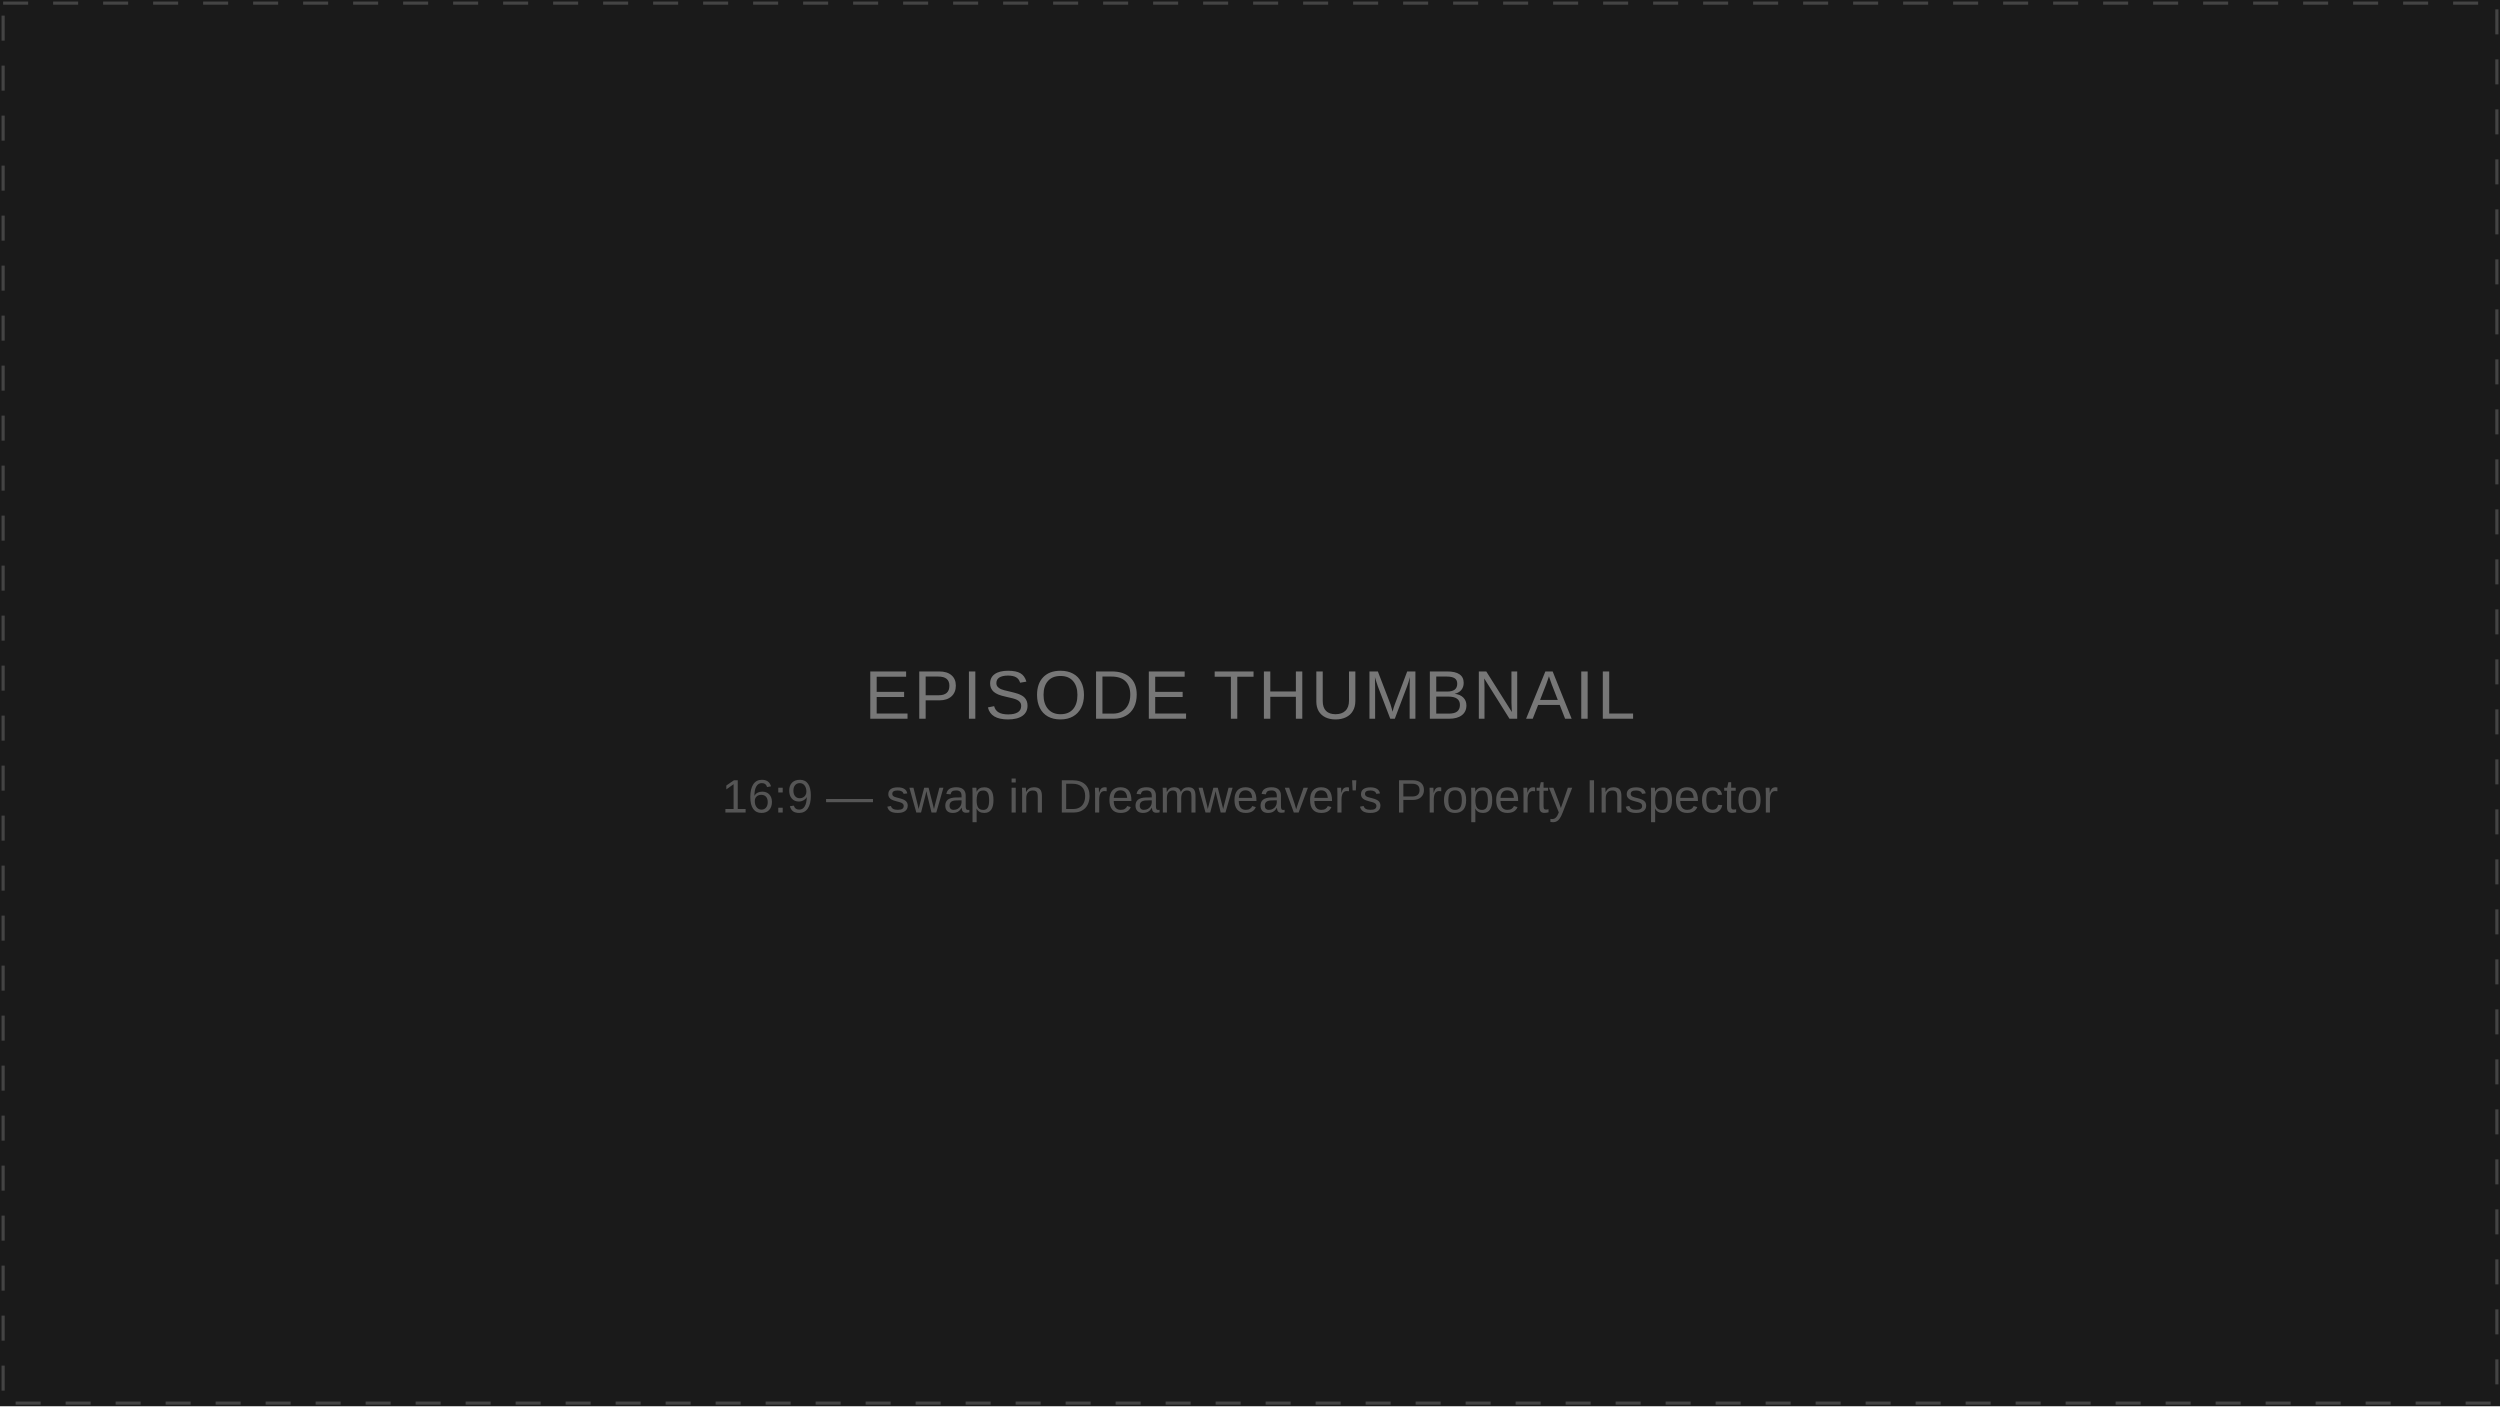
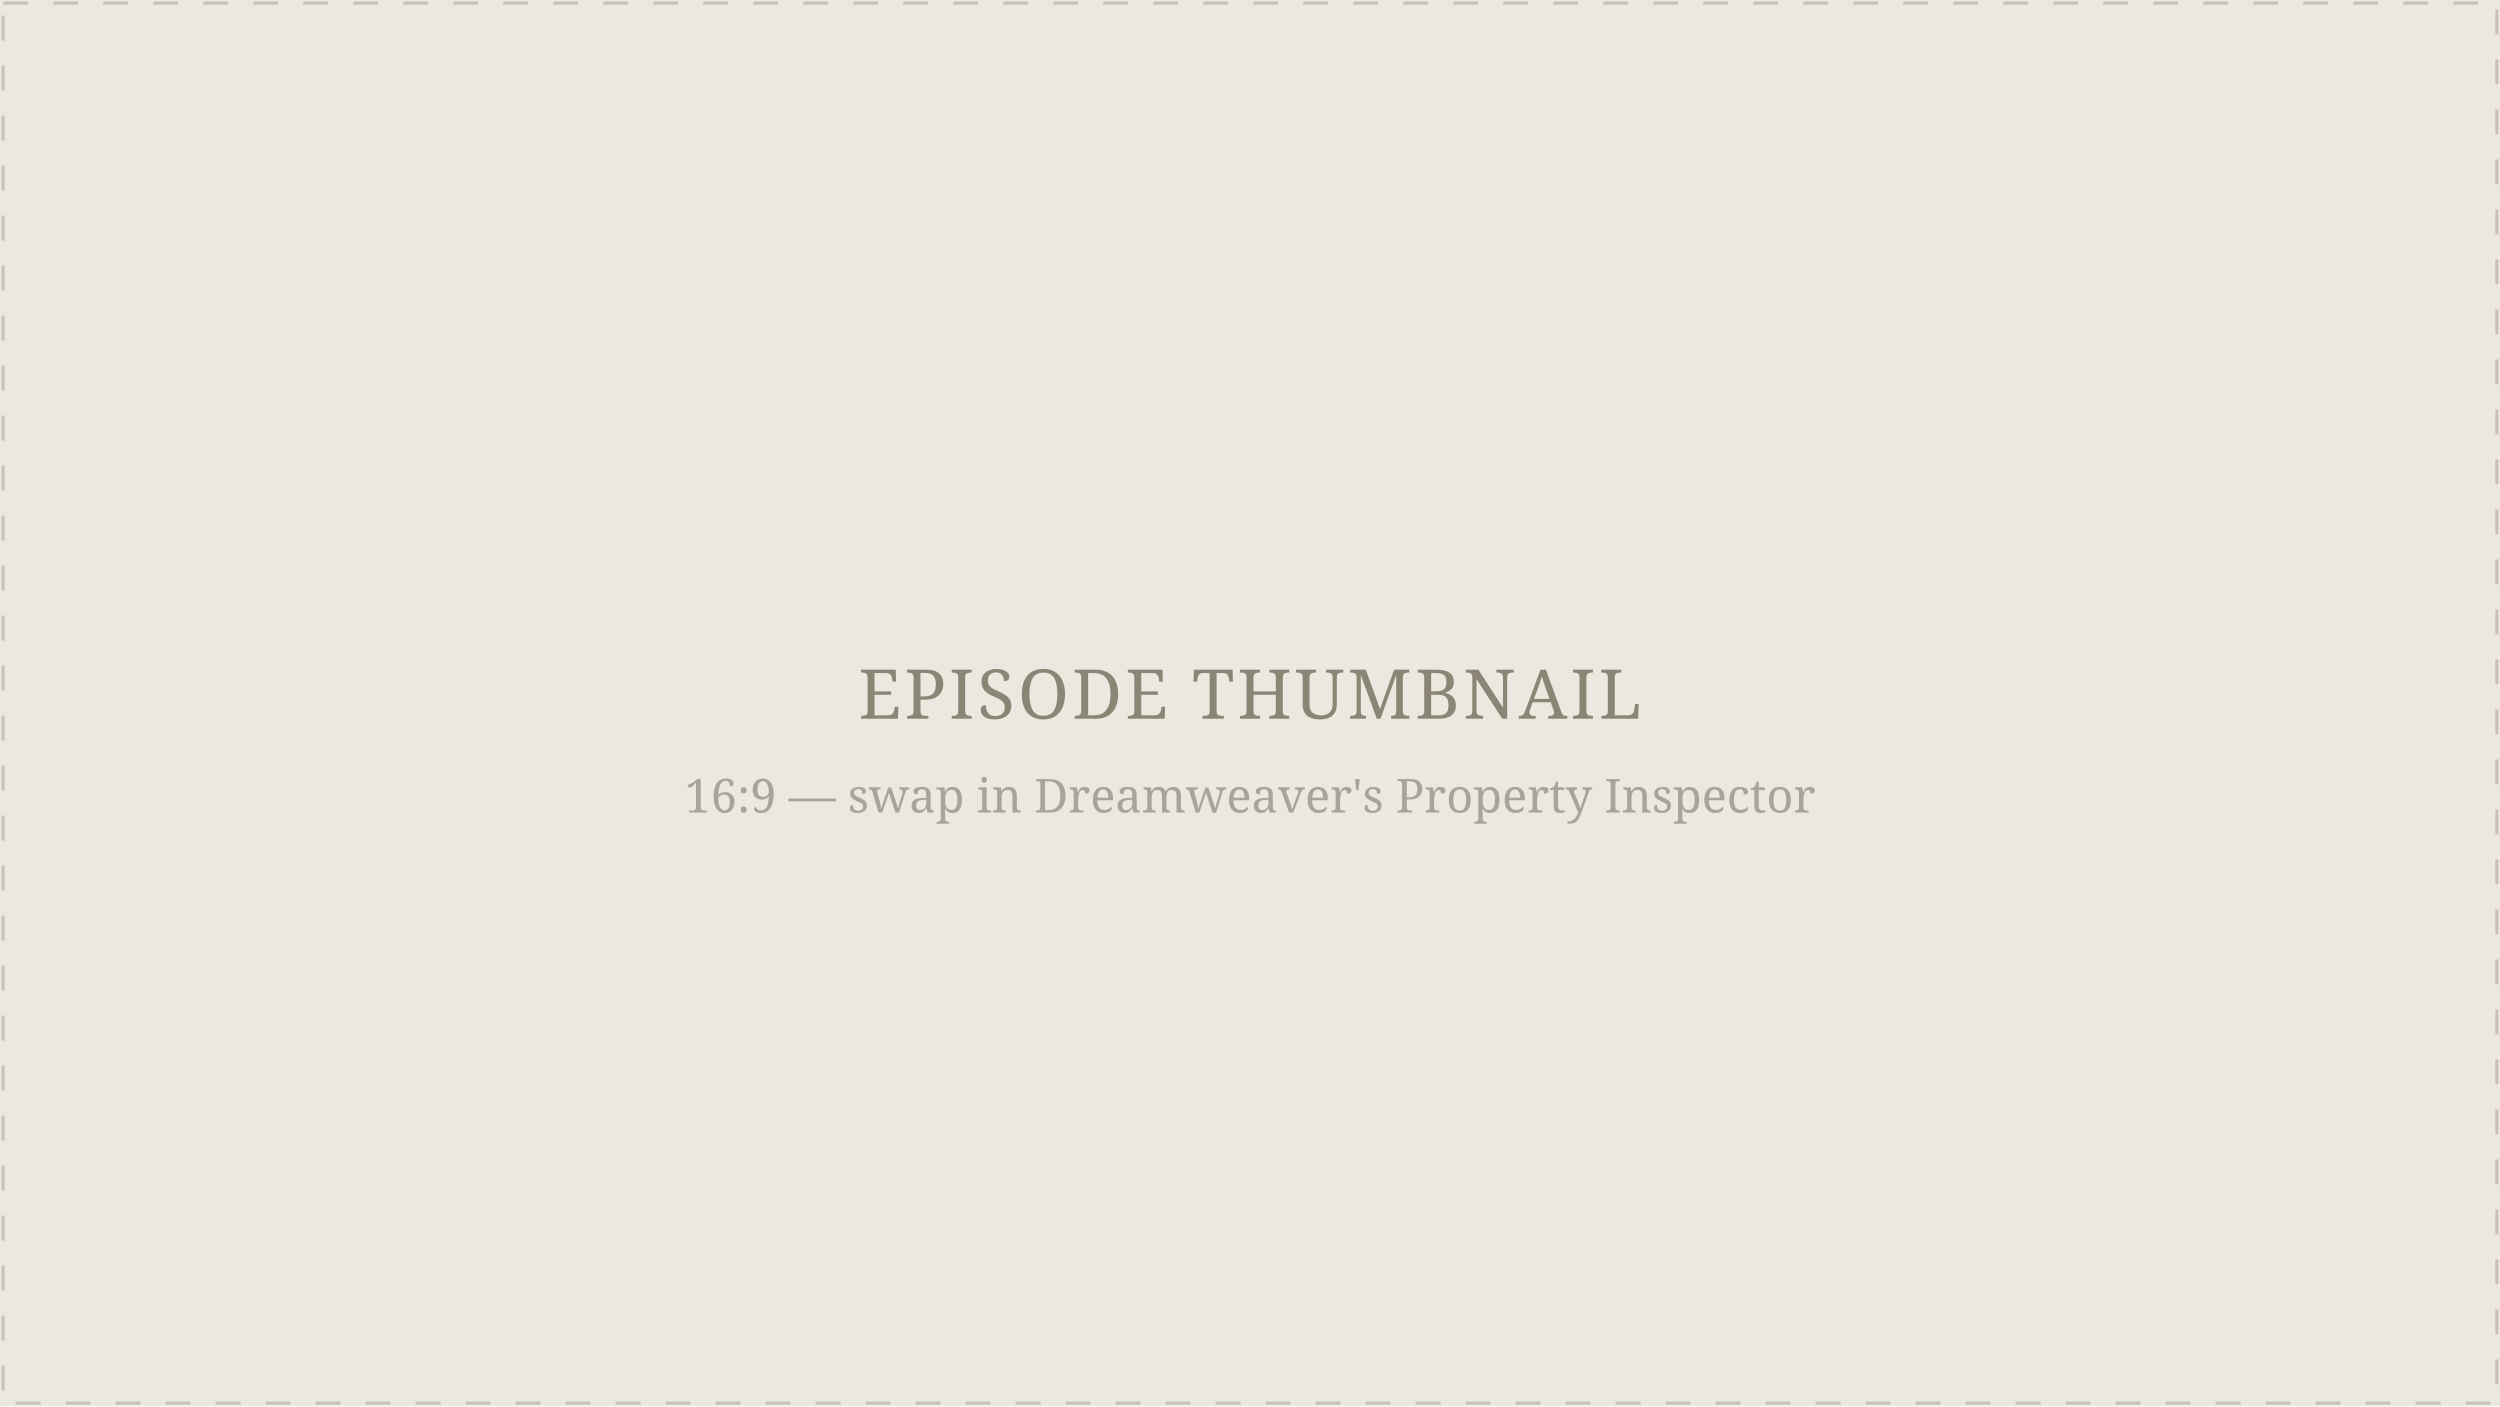
<svg xmlns="http://www.w3.org/2000/svg" viewBox="0 0 800 450">
-   <rect width="800" height="450" fill="#1a1a1a" />
-   <rect x="1" y="1" width="798" height="448" fill="none" stroke="#444" stroke-dasharray="8,8" />
-   <text x="400" y="230" font-family="Arial, sans-serif" font-size="22" fill="#777" text-anchor="middle" letter-spacing="1">EPISODE THUMBNAIL</text>
-   <text x="400" y="260" font-family="Arial, sans-serif" font-size="15" fill="#555" text-anchor="middle">16:9 — swap in Dreamweaver's Property Inspector</text>
+   <rect width="800" height="450" fill="#ece8e0" />
+   <rect x="1" y="1" width="798" height="448" fill="none" stroke="#c7c2b4" stroke-dasharray="8,8" />
+   <text x="400" y="230" font-family="Georgia, serif" font-size="22" fill="#8a8575" text-anchor="middle" letter-spacing="1">EPISODE THUMBNAIL</text>
+   <text x="400" y="260" font-family="Georgia, serif" font-size="15" fill="#a8a49c" text-anchor="middle">16:9 — swap in Dreamweaver's Property Inspector</text>
</svg>
